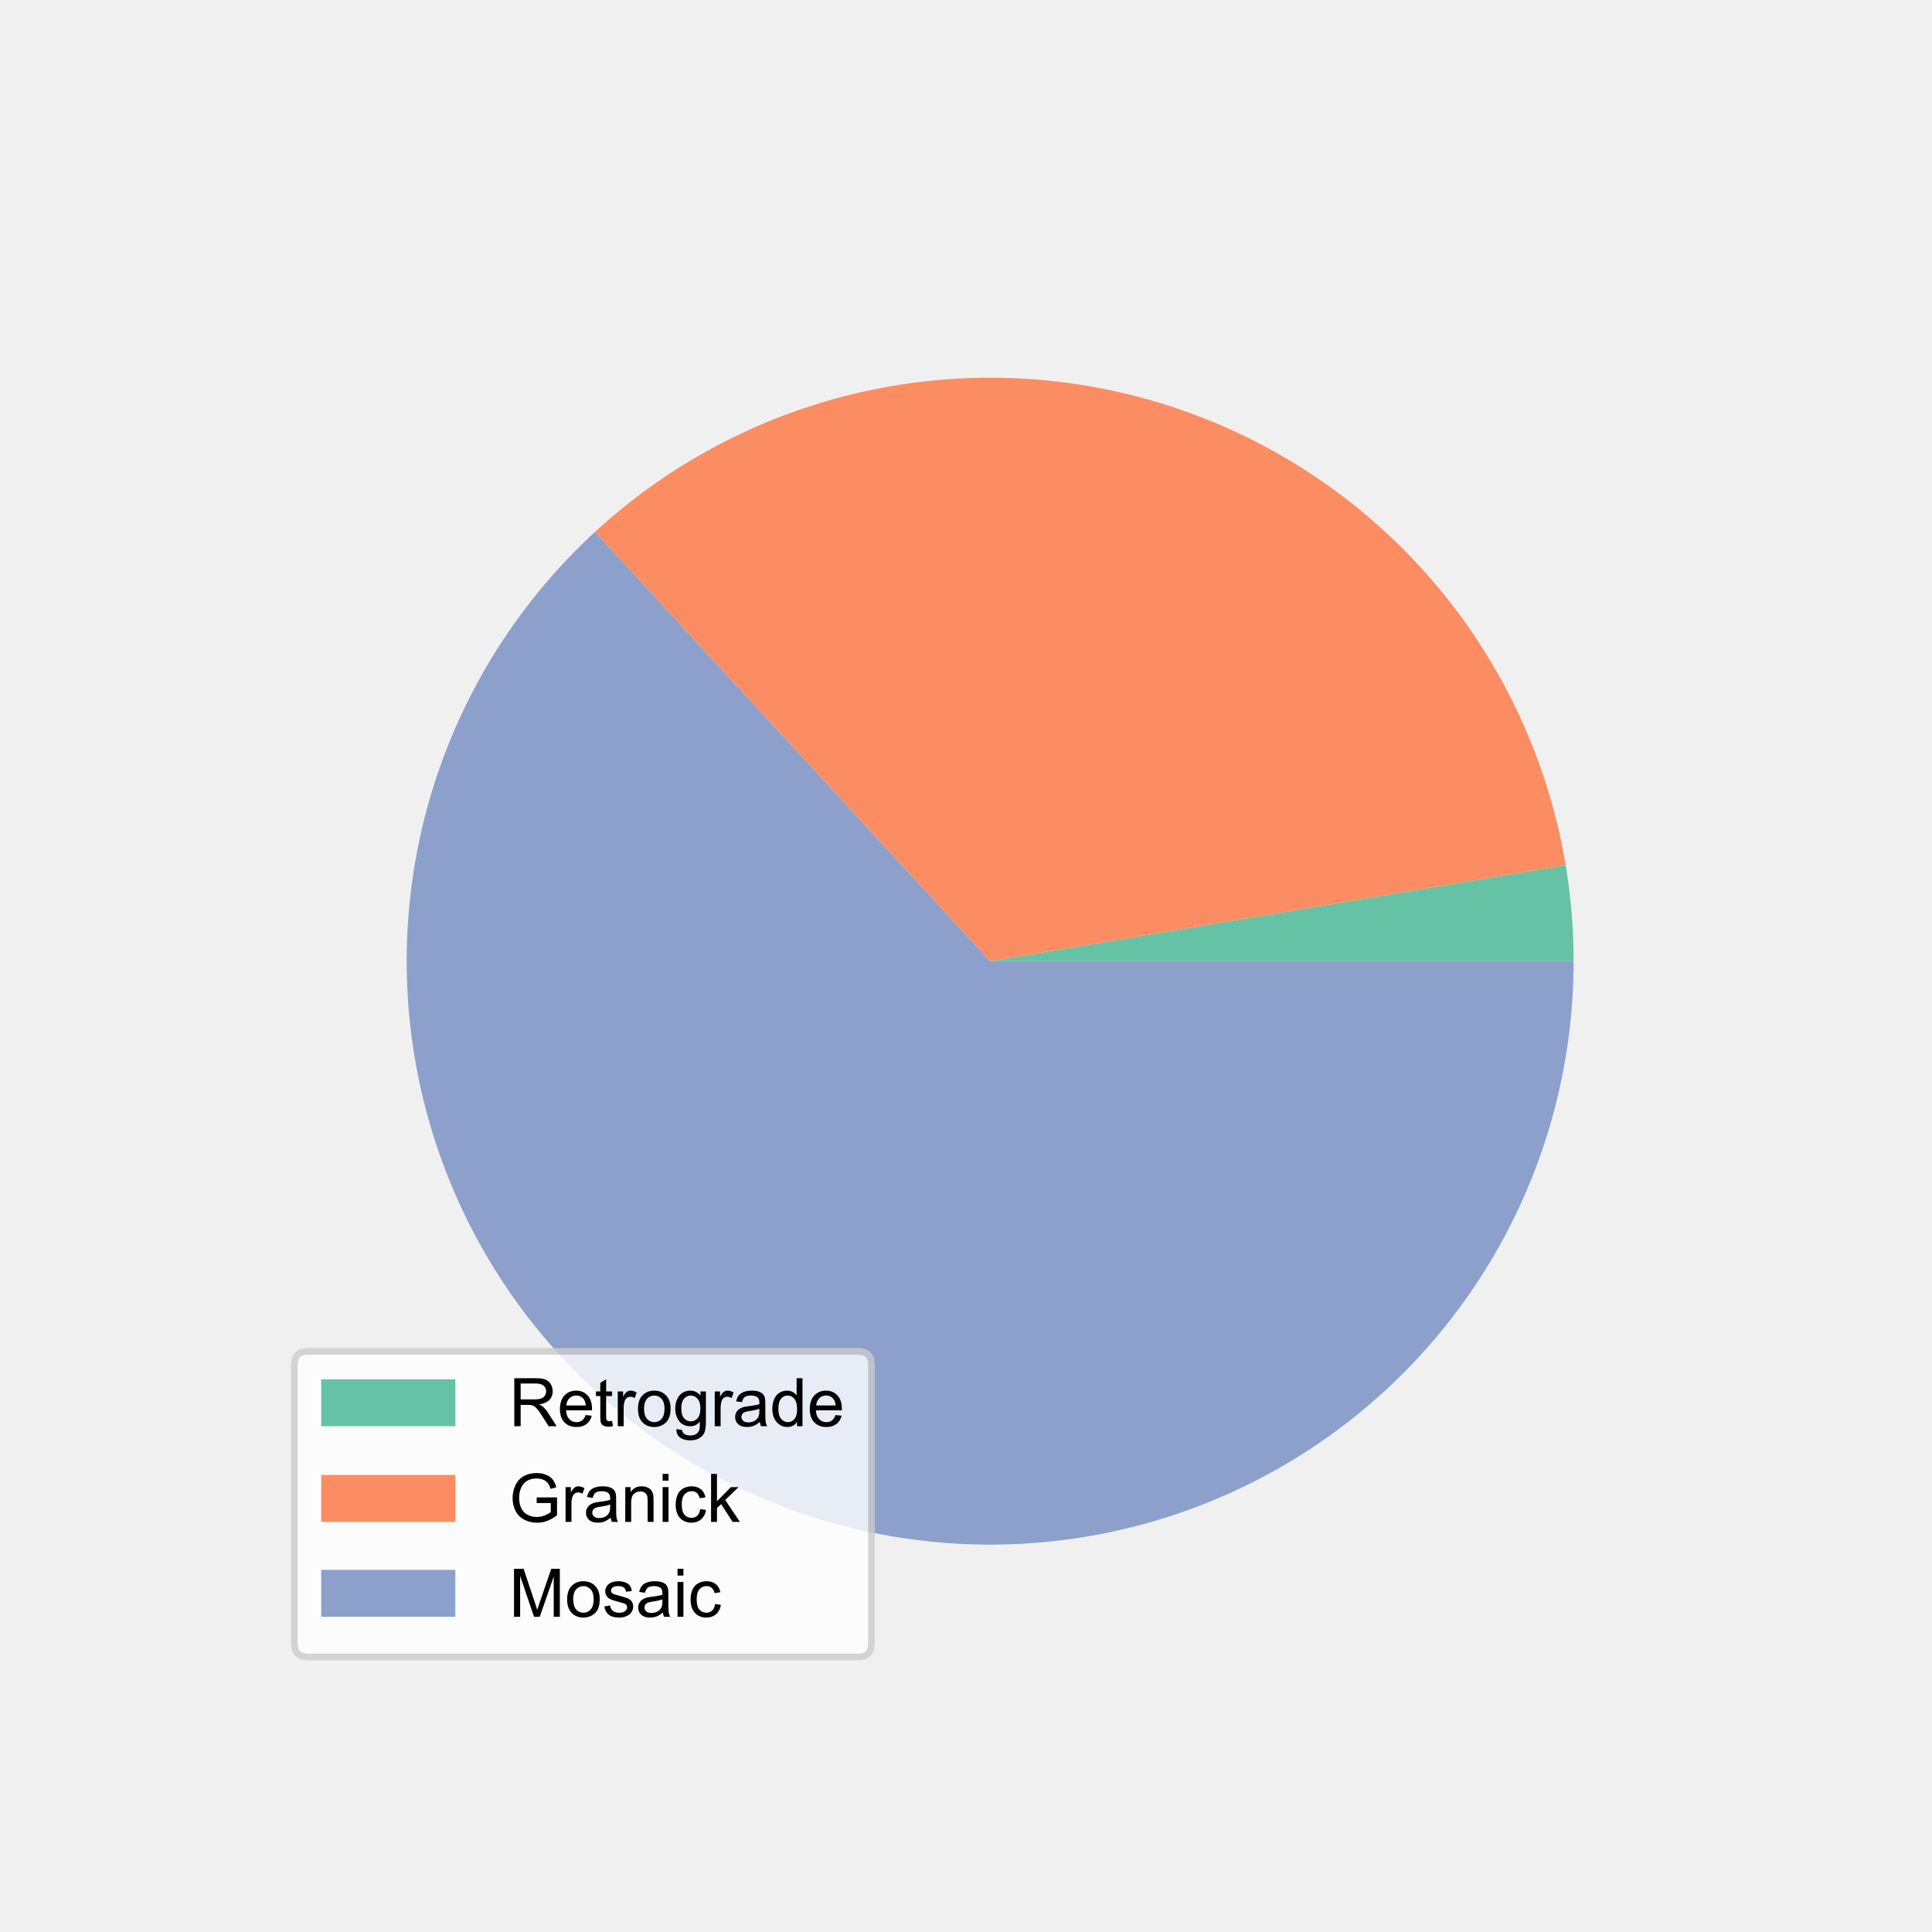
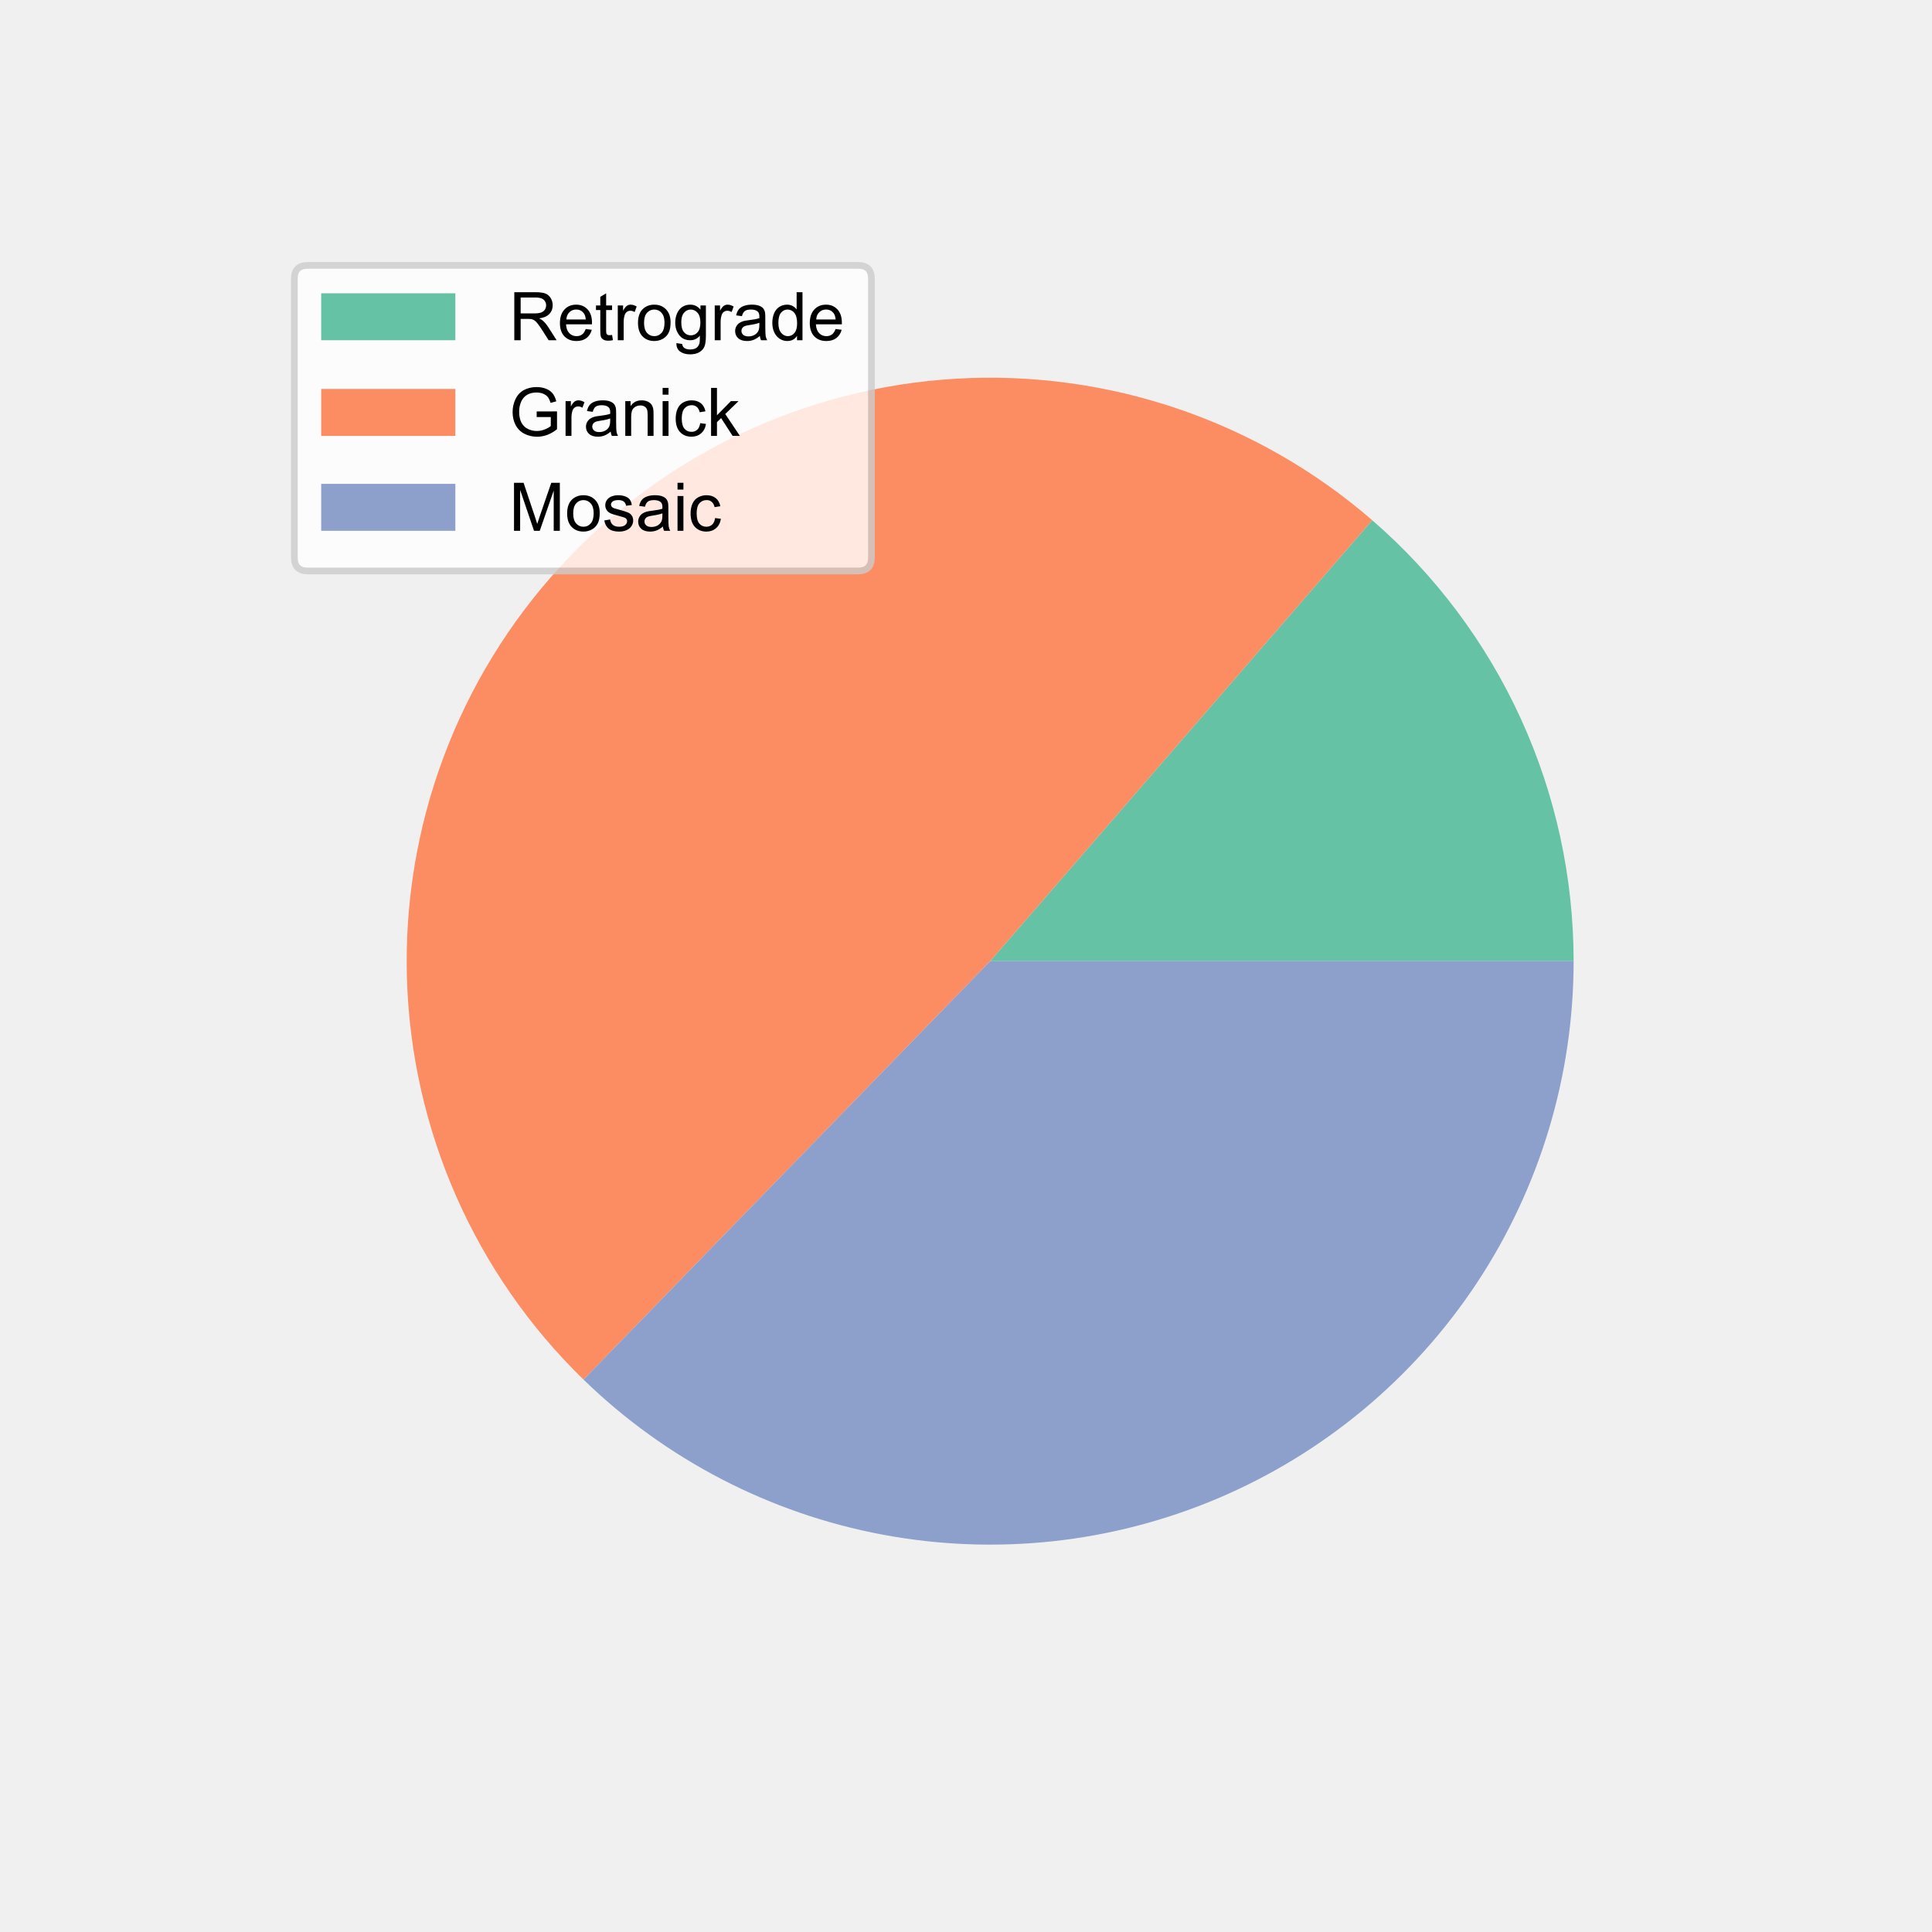
<svg xmlns="http://www.w3.org/2000/svg" xmlns:xlink="http://www.w3.org/1999/xlink" height="288pt" version="1.1" viewBox="0 0 288 288" width="288pt">
  <defs>
    <style type="text/css">*{stroke-linecap:butt;stroke-linejoin:round;}</style>
  </defs>
  <g id="figure_1">
    <g id="patch_1">
      <path d="M 0 288  L 288 288  L 288 0  L 0 0  z " style="fill:none;" />
    </g>
    <g id="axes_1">
      <g id="patch_2">
-         <path d="M 234.576 143.28  C 234.576 140.883 234.477 138.487 234.279 136.098  C 234.081 133.709 233.784 131.329 233.39 128.964  L 147.6 143.28  L 234.576 143.28  z " style="fill:#66c2a5;" />
+         <path d="M 234.576 143.28  C 234.576 130.813 231.895 118.49 226.716 107.149  C 221.537 95.808 213.979 85.712 204.557 77.548  L 147.6 143.28  L 234.576 143.28  z " style="fill:#66c2a5;" />
      </g>
      <g id="patch_3">
-         <path d="M 233.39 128.964  C 230.81 113.505 224.099 99.027 213.97 87.067  C 203.841 75.108 190.665 66.106 175.841 61.017  C 161.017 55.928 145.09 54.939 129.751 58.155  C 114.412 61.371 100.224 68.675 88.693 79.29  L 147.6 143.28  L 233.39 128.964  z " style="fill:#fc8d62;" />
+         <path d="M 204.557 77.548  C 187.455 62.729 165.227 55.154 142.635 56.446  C 120.042 57.738 98.823 67.797 83.521 84.469  C 68.22 101.141 60.013 123.144 60.659 145.764  C 61.306 168.384 70.755 189.882 86.983 205.653  L 147.6 143.28  L 204.557 77.548  z " style="fill:#fc8d62;" />
      </g>
      <g id="patch_4">
-         <path d="M 88.693 79.29  C 78.058 89.079 70.03 101.368 65.337 115.039  C 60.643 128.71 59.431 143.338 61.81 157.596  C 64.189 171.853 70.086 185.295 78.964 196.702  C 87.842 208.108 99.425 217.124 112.662 222.93  C 125.899 228.737 140.377 231.153 154.782 229.959  C 169.188 228.765 183.071 223.999 195.171 216.093  C 207.272 208.188 217.214 197.388 224.093 184.676  C 230.973 171.964 234.576 157.735 234.576 143.28  L 147.6 143.28  L 88.693 79.29  z " style="fill:#8da0cb;" />
+         <path d="M 86.983 205.653  C 99.242 217.567 114.746 225.606 131.546 228.762  C 148.347 231.917 165.711 230.05 181.457 223.396  C 197.203 216.741 210.644 205.59 220.09 191.343  C 229.536 177.095 234.576 160.374 234.576 143.28  L 147.6 143.28  L 86.983 205.653  z " style="fill:#8da0cb;" />
      </g>
      <g id="matplotlib.axis_1" />
      <g id="matplotlib.axis_2" />
      <g id="legend_1">
        <g id="patch_5">
-           <path d="M 45.88 247  L 127.905 247  Q 129.905 247 129.905 245  L 129.905 203.447  Q 129.905 201.447 127.905 201.447  L 45.88 201.447  Q 43.88 201.447 43.88 203.447  L 43.88 245  Q 43.88 247 45.88 247  z " style="fill:#ffffff;opacity:0.8;stroke:#cccccc;stroke-linejoin:miter;" />
+           <path d="M 45.88 85.113  L 127.905 85.113  Q 129.905 85.113 129.905 83.113  L 129.905 41.56  Q 129.905 39.56 127.905 39.56  L 45.88 39.56  Q 43.88 39.56 43.88 41.56  L 43.88 83.113  Q 43.88 85.113 45.88 85.113  z " style="fill:#ffffff;opacity:0.8;stroke:#cccccc;stroke-linejoin:miter;" />
        </g>
        <g id="patch_6">
-           <path d="M 47.88 212.605  L 67.88 212.605  L 67.88 205.605  L 47.88 205.605  z " style="fill:#66c2a5;" />
+           <path d="M 47.88 50.718  L 67.88 50.718  L 67.88 43.718  L 47.88 43.718  z " style="fill:#66c2a5;" />
        </g>
        <g id="text_1">
-           <g transform="translate(75.88 212.6047)scale(0.1 -0.1)">
+           <g transform="translate(75.88 50.71781)scale(0.1 -0.1)">
            <defs>
              <path d="M 7.859 0  L 7.859 71.578  L 39.594 71.578  Q 49.172 71.578 54.141 69.641  Q 59.125 67.719 62.109 62.828  Q 65.094 57.953 65.094 52.047  Q 65.094 44.438 60.156 39.203  Q 55.219 33.984 44.922 32.562  Q 48.688 30.766 50.641 29  Q 54.781 25.203 58.5 19.484  L 70.953 0  L 59.031 0  L 49.562 14.891  Q 45.406 21.344 42.719 24.75  Q 40.047 28.172 37.922 29.531  Q 35.797 30.906 33.594 31.453  Q 31.984 31.781 28.328 31.781  L 17.328 31.781  L 17.328 0  z M 17.328 39.984  L 37.703 39.984  Q 44.188 39.984 47.844 41.328  Q 51.516 42.672 53.422 45.625  Q 55.328 48.578 55.328 52.047  Q 55.328 57.125 51.641 60.391  Q 47.953 63.672 39.984 63.672  L 17.328 63.672  z " id="ArialMT-82" />
              <path d="M 42.094 16.703  L 51.172 15.578  Q 49.031 7.625 43.219 3.219  Q 37.406 -1.172 28.375 -1.172  Q 17 -1.172 10.328 5.828  Q 3.656 12.844 3.656 25.484  Q 3.656 38.578 10.391 45.797  Q 17.141 53.031 27.875 53.031  Q 38.281 53.031 44.875 45.953  Q 51.469 38.875 51.469 26.031  Q 51.469 25.25 51.422 23.688  L 12.75 23.688  Q 13.234 15.141 17.578 10.594  Q 21.922 6.062 28.422 6.062  Q 33.25 6.062 36.672 8.594  Q 40.094 11.141 42.094 16.703  z M 13.234 30.906  L 42.188 30.906  Q 41.609 37.453 38.875 40.719  Q 34.672 45.797 27.984 45.797  Q 21.922 45.797 17.797 41.75  Q 13.672 37.703 13.234 30.906  z " id="ArialMT-101" />
              <path d="M 25.781 7.859  L 27.047 0.094  Q 23.344 -0.688 20.406 -0.688  Q 15.625 -0.688 12.984 0.828  Q 10.359 2.344 9.281 4.812  Q 8.203 7.281 8.203 15.188  L 8.203 45.016  L 1.766 45.016  L 1.766 51.859  L 8.203 51.859  L 8.203 64.703  L 16.938 69.969  L 16.938 51.859  L 25.781 51.859  L 25.781 45.016  L 16.938 45.016  L 16.938 14.703  Q 16.938 10.938 17.406 9.859  Q 17.875 8.797 18.922 8.156  Q 19.969 7.516 21.922 7.516  Q 23.391 7.516 25.781 7.859  z " id="ArialMT-116" />
              <path d="M 6.5 0  L 6.5 51.859  L 14.406 51.859  L 14.406 44  Q 17.438 49.516 20 51.266  Q 22.562 53.031 25.641 53.031  Q 30.078 53.031 34.672 50.203  L 31.641 42.047  Q 28.422 43.953 25.203 43.953  Q 22.312 43.953 20.016 42.219  Q 17.719 40.484 16.75 37.406  Q 15.281 32.719 15.281 27.156  L 15.281 0  z " id="ArialMT-114" />
              <path d="M 3.328 25.922  Q 3.328 40.328 11.328 47.266  Q 18.016 53.031 27.641 53.031  Q 38.328 53.031 45.109 46.016  Q 51.906 39.016 51.906 26.656  Q 51.906 16.656 48.906 10.906  Q 45.906 5.172 40.156 2  Q 34.422 -1.172 27.641 -1.172  Q 16.75 -1.172 10.031 5.812  Q 3.328 12.797 3.328 25.922  z M 12.359 25.922  Q 12.359 15.969 16.703 11.016  Q 21.047 6.062 27.641 6.062  Q 34.188 6.062 38.531 11.031  Q 42.875 16.016 42.875 26.219  Q 42.875 35.844 38.5 40.797  Q 34.125 45.75 27.641 45.75  Q 21.047 45.75 16.703 40.812  Q 12.359 35.891 12.359 25.922  z " id="ArialMT-111" />
              <path d="M 4.984 -4.297  L 13.531 -5.562  Q 14.062 -9.516 16.5 -11.328  Q 19.781 -13.766 25.438 -13.766  Q 31.547 -13.766 34.859 -11.328  Q 38.188 -8.891 39.359 -4.5  Q 40.047 -1.812 39.984 6.781  Q 34.234 0 25.641 0  Q 14.938 0 9.078 7.719  Q 3.219 15.438 3.219 26.219  Q 3.219 33.641 5.906 39.906  Q 8.594 46.188 13.688 49.609  Q 18.797 53.031 25.688 53.031  Q 34.859 53.031 40.828 45.609  L 40.828 51.859  L 48.922 51.859  L 48.922 7.031  Q 48.922 -5.078 46.453 -10.125  Q 44 -15.188 38.641 -18.109  Q 33.297 -21.047 25.484 -21.047  Q 16.219 -21.047 10.5 -16.875  Q 4.781 -12.703 4.984 -4.297  z M 12.25 26.859  Q 12.25 16.656 16.297 11.969  Q 20.359 7.281 26.469 7.281  Q 32.516 7.281 36.609 11.938  Q 40.719 16.609 40.719 26.562  Q 40.719 36.078 36.5 40.906  Q 32.281 45.75 26.312 45.75  Q 20.453 45.75 16.344 40.984  Q 12.25 36.234 12.25 26.859  z " id="ArialMT-103" />
              <path d="M 40.438 6.391  Q 35.547 2.25 31.031 0.531  Q 26.516 -1.172 21.344 -1.172  Q 12.797 -1.172 8.203 3  Q 3.609 7.172 3.609 13.672  Q 3.609 17.484 5.344 20.625  Q 7.078 23.781 9.891 25.688  Q 12.703 27.594 16.219 28.562  Q 18.797 29.25 24.031 29.891  Q 34.672 31.156 39.703 32.906  Q 39.75 34.719 39.75 35.203  Q 39.75 40.578 37.25 42.781  Q 33.891 45.75 27.25 45.75  Q 21.047 45.75 18.094 43.578  Q 15.141 41.406 13.719 35.891  L 5.125 37.062  Q 6.297 42.578 8.984 45.969  Q 11.672 49.359 16.75 51.188  Q 21.828 53.031 28.516 53.031  Q 35.156 53.031 39.297 51.469  Q 43.453 49.906 45.406 47.531  Q 47.359 45.172 48.141 41.547  Q 48.578 39.312 48.578 33.453  L 48.578 21.734  Q 48.578 9.469 49.141 6.219  Q 49.703 2.984 51.375 0  L 42.188 0  Q 40.828 2.734 40.438 6.391  z M 39.703 26.031  Q 34.906 24.078 25.344 22.703  Q 19.922 21.922 17.672 20.938  Q 15.438 19.969 14.203 18.094  Q 12.984 16.219 12.984 13.922  Q 12.984 10.406 15.641 8.062  Q 18.312 5.719 23.438 5.719  Q 28.516 5.719 32.469 7.938  Q 36.422 10.156 38.281 14.016  Q 39.703 17 39.703 22.797  z " id="ArialMT-97" />
              <path d="M 40.234 0  L 40.234 6.547  Q 35.297 -1.172 25.734 -1.172  Q 19.531 -1.172 14.328 2.25  Q 9.125 5.672 6.266 11.797  Q 3.422 17.922 3.422 25.875  Q 3.422 33.641 6 39.969  Q 8.594 46.297 13.766 49.656  Q 18.953 53.031 25.344 53.031  Q 30.031 53.031 33.688 51.047  Q 37.359 49.078 39.656 45.906  L 39.656 71.578  L 48.391 71.578  L 48.391 0  z M 12.453 25.875  Q 12.453 15.922 16.641 10.984  Q 20.844 6.062 26.562 6.062  Q 32.328 6.062 36.344 10.766  Q 40.375 15.484 40.375 25.141  Q 40.375 35.797 36.266 40.766  Q 32.172 45.75 26.172 45.75  Q 20.312 45.75 16.375 40.969  Q 12.453 36.188 12.453 25.875  z " id="ArialMT-100" />
            </defs>
            <use xlink:href="#ArialMT-82" />
            <use x="72.217" xlink:href="#ArialMT-101" />
            <use x="127.832" xlink:href="#ArialMT-116" />
            <use x="155.615" xlink:href="#ArialMT-114" />
            <use x="188.916" xlink:href="#ArialMT-111" />
            <use x="244.531" xlink:href="#ArialMT-103" />
            <use x="300.146" xlink:href="#ArialMT-114" />
            <use x="333.447" xlink:href="#ArialMT-97" />
            <use x="389.062" xlink:href="#ArialMT-100" />
            <use x="444.678" xlink:href="#ArialMT-101" />
          </g>
        </g>
        <g id="patch_7">
-           <path d="M 47.88 226.867  L 67.88 226.867  L 67.88 219.867  L 47.88 219.867  z " style="fill:#fc8d62;" />
+           <path d="M 47.88 64.98  L 67.88 64.98  L 67.88 57.98  L 47.88 57.98  z " style="fill:#fc8d62;" />
        </g>
        <g id="text_2">
-           <g transform="translate(75.88 226.8672)scale(0.1 -0.1)">
+           <g transform="translate(75.88 64.98031)scale(0.1 -0.1)">
            <defs>
              <path d="M 41.219 28.078  L 41.219 36.469  L 71.531 36.531  L 71.531 9.969  Q 64.547 4.391 57.125 1.578  Q 49.703 -1.219 41.891 -1.219  Q 31.344 -1.219 22.719 3.297  Q 14.109 7.812 9.719 16.359  Q 5.328 24.906 5.328 35.453  Q 5.328 45.906 9.688 54.953  Q 14.062 64.016 22.266 68.406  Q 30.469 72.797 41.156 72.797  Q 48.922 72.797 55.188 70.281  Q 61.469 67.781 65.031 63.281  Q 68.609 58.797 70.453 51.562  L 61.922 49.219  Q 60.297 54.688 57.906 57.812  Q 55.516 60.938 51.062 62.812  Q 46.625 64.703 41.219 64.703  Q 34.719 64.703 29.984 62.719  Q 25.25 60.75 22.344 57.516  Q 19.438 54.297 17.828 50.438  Q 15.094 43.797 15.094 36.031  Q 15.094 26.469 18.391 20.016  Q 21.688 13.578 27.984 10.453  Q 34.281 7.328 41.359 7.328  Q 47.516 7.328 53.375 9.688  Q 59.234 12.062 62.25 14.75  L 62.25 28.078  z " id="ArialMT-71" />
              <path d="M 6.594 0  L 6.594 51.859  L 14.5 51.859  L 14.5 44.484  Q 20.219 53.031 31 53.031  Q 35.688 53.031 39.625 51.344  Q 43.562 49.656 45.516 46.922  Q 47.469 44.188 48.25 40.438  Q 48.734 37.984 48.734 31.891  L 48.734 0  L 39.938 0  L 39.938 31.547  Q 39.938 36.922 38.906 39.578  Q 37.891 42.234 35.281 43.812  Q 32.672 45.406 29.156 45.406  Q 23.531 45.406 19.453 41.844  Q 15.375 38.281 15.375 28.328  L 15.375 0  z " id="ArialMT-110" />
              <path d="M 6.641 61.469  L 6.641 71.578  L 15.438 71.578  L 15.438 61.469  z M 6.641 0  L 6.641 51.859  L 15.438 51.859  L 15.438 0  z " id="ArialMT-105" />
              <path d="M 40.438 19  L 49.078 17.875  Q 47.656 8.938 41.812 3.875  Q 35.984 -1.172 27.484 -1.172  Q 16.844 -1.172 10.375 5.781  Q 3.906 12.75 3.906 25.734  Q 3.906 34.125 6.688 40.422  Q 9.469 46.734 15.156 49.875  Q 20.844 53.031 27.547 53.031  Q 35.984 53.031 41.359 48.75  Q 46.734 44.484 48.25 36.625  L 39.703 35.297  Q 38.484 40.531 35.375 43.156  Q 32.281 45.797 27.875 45.797  Q 21.234 45.797 17.078 41.031  Q 12.938 36.281 12.938 25.984  Q 12.938 15.531 16.938 10.797  Q 20.953 6.062 27.391 6.062  Q 32.562 6.062 36.031 9.234  Q 39.5 12.406 40.438 19  z " id="ArialMT-99" />
              <path d="M 6.641 0  L 6.641 71.578  L 15.438 71.578  L 15.438 30.766  L 36.234 51.859  L 47.609 51.859  L 27.781 32.625  L 49.609 0  L 38.766 0  L 21.625 26.516  L 15.438 20.562  L 15.438 0  z " id="ArialMT-107" />
            </defs>
            <use xlink:href="#ArialMT-71" />
            <use x="77.783" xlink:href="#ArialMT-114" />
            <use x="111.084" xlink:href="#ArialMT-97" />
            <use x="166.699" xlink:href="#ArialMT-110" />
            <use x="222.314" xlink:href="#ArialMT-105" />
            <use x="244.531" xlink:href="#ArialMT-99" />
            <use x="294.531" xlink:href="#ArialMT-107" />
          </g>
        </g>
        <g id="patch_8">
-           <path d="M 47.88 241.012  L 67.88 241.012  L 67.88 234.012  L 47.88 234.012  z " style="fill:#8da0cb;" />
+           <path d="M 47.88 79.126  L 67.88 79.126  L 67.88 72.126  L 47.88 72.126  z " style="fill:#8da0cb;" />
        </g>
        <g id="text_3">
-           <g transform="translate(75.88 241.0125)scale(0.1 -0.1)">
+           <g transform="translate(75.88 79.12562)scale(0.1 -0.1)">
            <defs>
              <path d="M 7.422 0  L 7.422 71.578  L 21.688 71.578  L 38.625 20.906  Q 40.969 13.812 42.047 10.297  Q 43.266 14.203 45.844 21.781  L 62.984 71.578  L 75.734 71.578  L 75.734 0  L 66.609 0  L 66.609 59.906  L 45.797 0  L 37.25 0  L 16.547 60.938  L 16.547 0  z " id="ArialMT-77" />
              <path d="M 3.078 15.484  L 11.766 16.844  Q 12.5 11.625 15.844 8.844  Q 19.188 6.062 25.203 6.062  Q 31.25 6.062 34.172 8.516  Q 37.109 10.984 37.109 14.312  Q 37.109 17.281 34.516 19  Q 32.719 20.172 25.531 21.969  Q 15.875 24.422 12.141 26.203  Q 8.406 27.984 6.469 31.125  Q 4.547 34.281 4.547 38.094  Q 4.547 41.547 6.125 44.5  Q 7.719 47.469 10.453 49.422  Q 12.5 50.922 16.031 51.969  Q 19.578 53.031 23.641 53.031  Q 29.734 53.031 34.344 51.266  Q 38.969 49.516 41.156 46.5  Q 43.359 43.5 44.188 38.484  L 35.594 37.312  Q 35.016 41.312 32.203 43.547  Q 29.391 45.797 24.266 45.797  Q 18.219 45.797 15.625 43.797  Q 13.031 41.797 13.031 39.109  Q 13.031 37.406 14.109 36.031  Q 15.188 34.625 17.484 33.688  Q 18.797 33.203 25.25 31.453  Q 34.578 28.953 38.25 27.359  Q 41.938 25.781 44.031 22.75  Q 46.141 19.734 46.141 15.234  Q 46.141 10.844 43.578 6.953  Q 41.016 3.078 36.172 0.953  Q 31.344 -1.172 25.25 -1.172  Q 15.141 -1.172 9.844 3.031  Q 4.547 7.234 3.078 15.484  z " id="ArialMT-115" />
            </defs>
            <use xlink:href="#ArialMT-77" />
            <use x="83.301" xlink:href="#ArialMT-111" />
            <use x="138.916" xlink:href="#ArialMT-115" />
            <use x="188.916" xlink:href="#ArialMT-97" />
            <use x="244.531" xlink:href="#ArialMT-105" />
            <use x="266.748" xlink:href="#ArialMT-99" />
          </g>
        </g>
      </g>
    </g>
  </g>
</svg>
